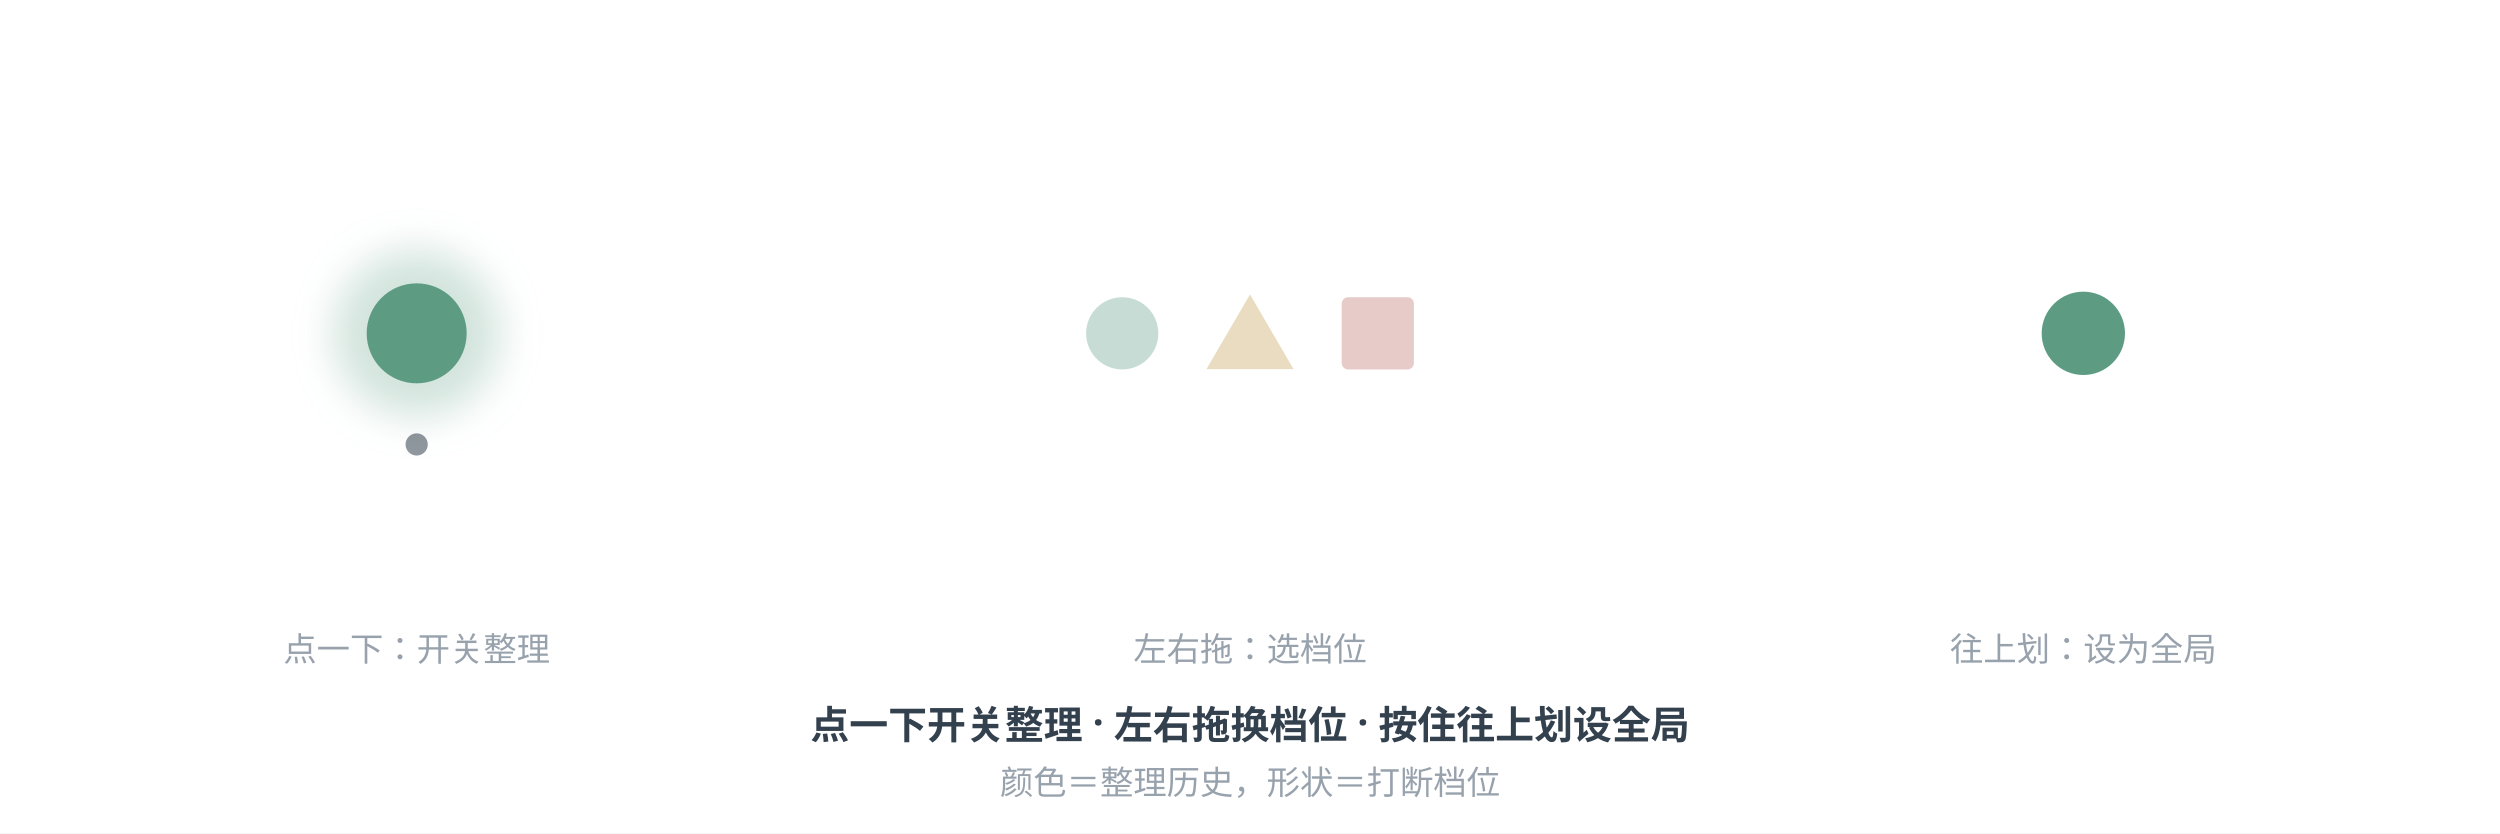
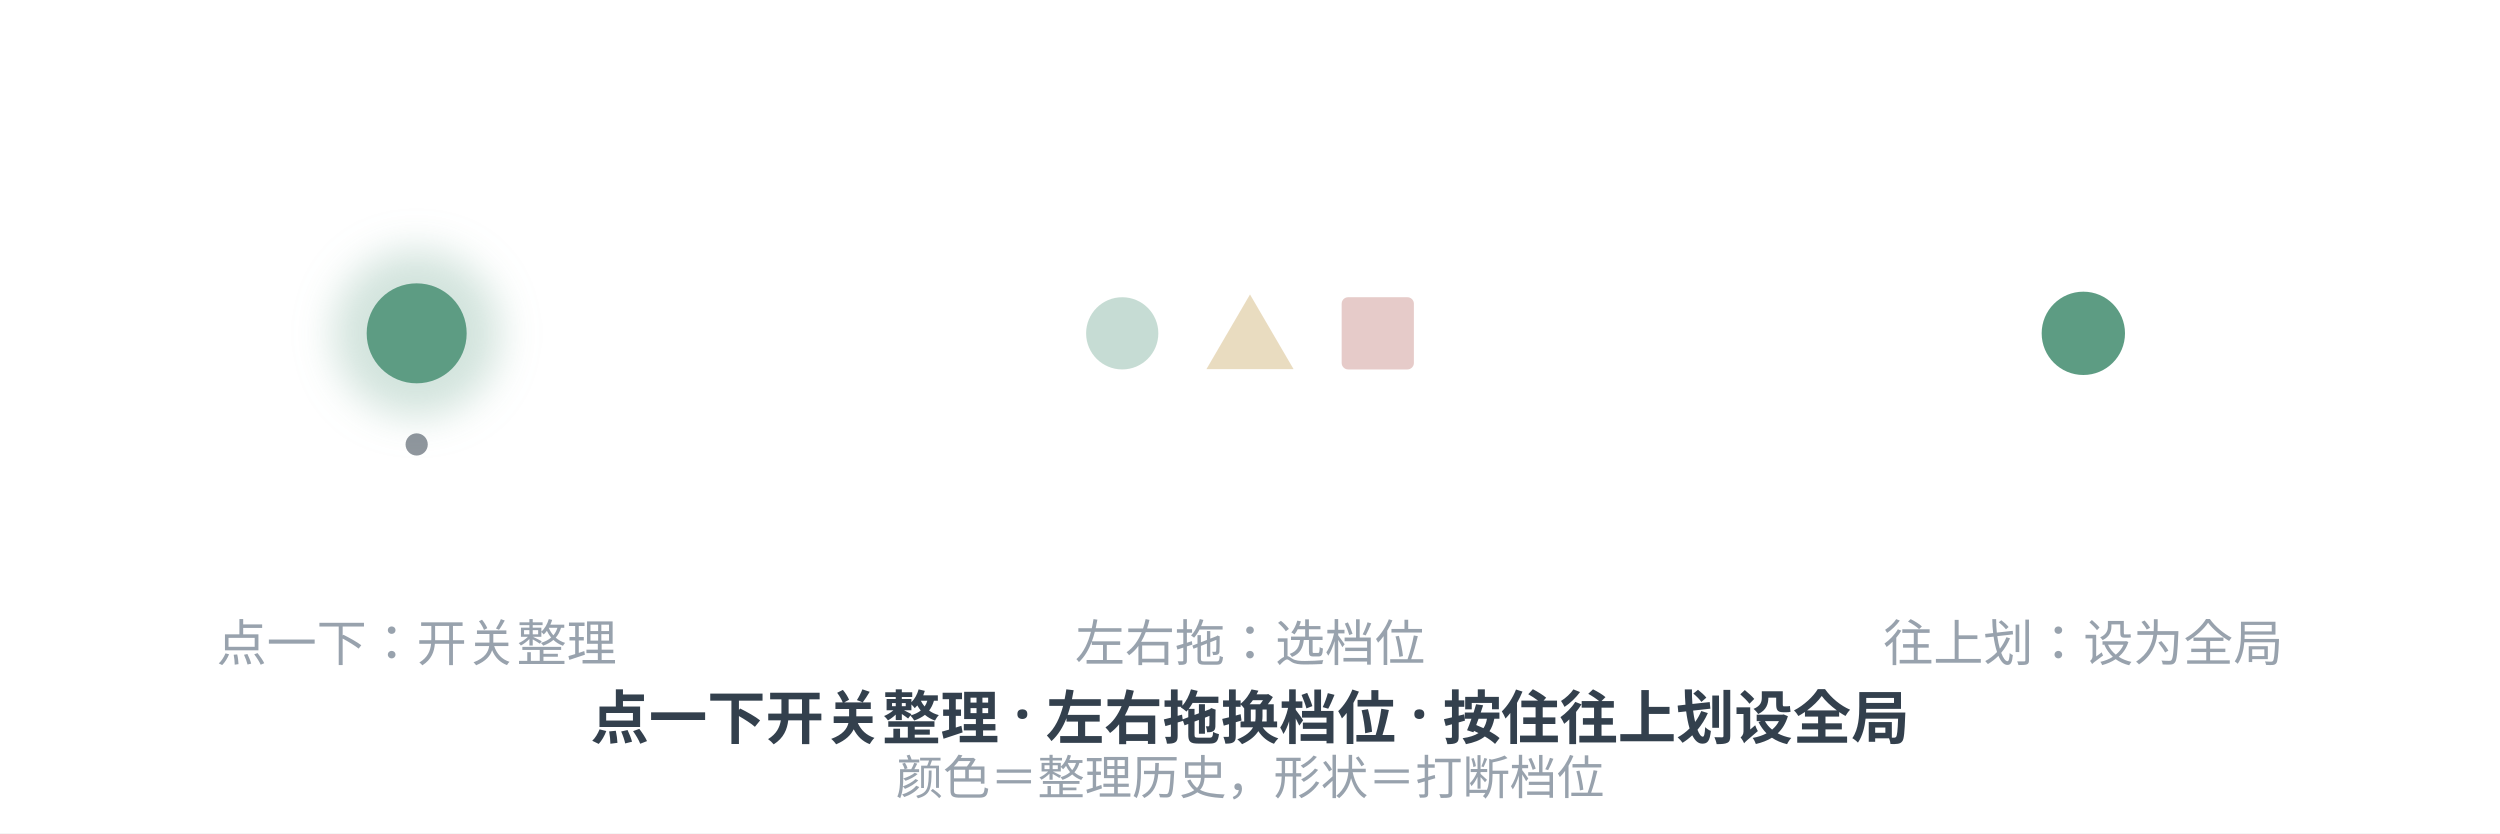
<svg xmlns="http://www.w3.org/2000/svg" viewBox="0 0 900 300" width="900" height="300" role="img" aria-label="点一下开关整理 · 左右拖换档位 · 按住往上划设全局">
  <style>
    text { font-family: 'PingFang SC','Hiragino Sans GB','Microsoft YaHei','Noto Sans SC',system-ui,sans-serif; }
-     .cap { font-size: 14px; font-weight: 600; fill: #33404d; }
-     .sub { font-size: 12px; fill: #98a2ad; }
-     .scene { font-size: 12px; fill: #98a2ad; }
+     .cap { font-size: 21px; font-weight: 600; fill: #33404d; }
+     .sub { font-size: 17px; fill: #98a2ad; }
+     .scene { font-size: 18px; fill: #98a2ad; }
    .tag { font-size: 11px; font-weight: 600; }
  </style>
  <defs>
    <filter id="b" x="-80%" y="-80%" width="260%" height="260%">
      <feGaussianBlur stdDeviation="7" />
    </filter>
  </defs>
  <rect width="900" height="300" fill="#ffffff" />
  <g>
    <circle cx="150" cy="120" r="30" fill="#5d9c83" opacity="0.28" filter="url(#b)" />
    <g opacity="1">
      <circle cx="150" cy="120" r="18" fill="#5d9c83" />
      <animate attributeName="opacity" values="1;1;0;0;1;1" keyTimes="0;0.18;0.22;0.45;0.5;1" dur="9s" repeatCount="indefinite" />
    </g>
    <g opacity="0">
      <circle cx="150" cy="120" r="18" fill="#9aa3ad" />
      <animate attributeName="opacity" values="0;0;1;1;0;0" keyTimes="0;0.18;0.22;0.45;0.5;1" dur="9s" repeatCount="indefinite" />
    </g>
-     <circle cx="150" cy="120" fill="none" stroke="#5d9c83" stroke-width="1.6" r="18" opacity="0">
-       <animate attributeName="r" values="18;18;44;44" keyTimes="0;0.14;0.32;1" dur="9s" repeatCount="indefinite" />
-       <animate attributeName="opacity" values="0;0.5;0;0" keyTimes="0;0.14;0.32;1" dur="9s" repeatCount="indefinite" />
+     <circle cx="150" cy="120" fill="none" stroke="#5d9c83" stroke-width="3" r="18" opacity="0">
+       <animate attributeName="r" values="18;18;46;46" keyTimes="0;0.13;0.30;1" dur="9s" repeatCount="indefinite" />
+       <animate attributeName="opacity" values="0;0.9;0;0" keyTimes="0;0.13;0.30;1" dur="9s" repeatCount="indefinite" />
    </circle>
-     <circle cx="150" cy="120" fill="none" stroke="#5d9c83" stroke-width="1.1" r="18" opacity="0">
-       <animate attributeName="r" values="18;18;54;54" keyTimes="0;0.17;0.38;1" dur="9s" repeatCount="indefinite" />
-       <animate attributeName="opacity" values="0;0.26;0;0" keyTimes="0;0.17;0.38;1" dur="9s" repeatCount="indefinite" />
+     <circle cx="150" cy="120" fill="none" stroke="#5d9c83" stroke-width="2.4" r="18" opacity="0">
+       <animate attributeName="r" values="18;18;58;58" keyTimes="0;0.17;0.38;1" dur="9s" repeatCount="indefinite" />
+       <animate attributeName="opacity" values="0;0.55;0;0" keyTimes="0;0.17;0.38;1" dur="9s" repeatCount="indefinite" />
+     </circle>
+     <circle cx="150" cy="120" fill="none" stroke="#5d9c83" stroke-width="1.8" r="18" opacity="0">
+       <animate attributeName="r" values="18;18;70;70" keyTimes="0;0.21;0.46;1" dur="9s" repeatCount="indefinite" />
+       <animate attributeName="opacity" values="0;0.3;0;0" keyTimes="0;0.21;0.46;1" dur="9s" repeatCount="indefinite" />
    </circle>
    <circle cx="150" cy="160" r="4" fill="#33404d" opacity="0.55">
      <animate attributeName="opacity" values="0;0.55;0;0;0.55;0" keyTimes="0;0.12;0.18;0.5;0.56;0.62" dur="9s" repeatCount="indefinite" />
    </circle>
  </g>
  <g opacity="0.35">
    <circle cx="404" cy="120" r="13" fill="#5d9c83" />
    <animate attributeName="opacity" values="1;1;0.35;0.35;1" keyTimes="0;0.30;0.34;0.96;1" dur="9s" repeatCount="indefinite" />
  </g>
  <g opacity="0.35">
    <path d="M450 106 L465.68 132.88 L434.32 132.88 Z" fill="#c19a4b" />
    <animate attributeName="opacity" values="0.35;0.35;1;1;0.35;0.35;1" keyTimes="0;0.30;0.34;0.62;0.66;0.96;1" dur="9s" repeatCount="indefinite" />
  </g>
  <g opacity="0.35">
    <rect x="483" y="107" width="26" height="26" rx="2.34" fill="#b76a63" />
    <animate attributeName="opacity" values="0.35;0.35;1;1;0.35" keyTimes="0;0.62;0.66;0.96;1" dur="9s" repeatCount="indefinite" />
  </g>
  <g>
    <animateTransform attributeName="transform" type="translate" values="0 0;0 0;0 -26;0 -26;0 0;0 0" keyTimes="0;0.55;0.68;0.90;0.97;1" calcMode="spline" keySplines="0 0 1 1;0 0 1 1;0.2 0.9 0.25 1;0 0 1 1;0.3 0.7 0.5 1.15" dur="9s" repeatCount="indefinite" />
    <circle cx="750" cy="120" r="15" fill="#5d9c83" />
  </g>
  <g opacity="0">
    <animate attributeName="opacity" values="0;0;1;1;0;0" keyTimes="0;0.66;0.74;0.92;0.97;1" dur="9s" repeatCount="indefinite" />
    <rect x="708" y="150" width="84" height="21" rx="10.5" fill="#f3f1ff" stroke="#ddd6fe" />
    <text x="750" y="165" text-anchor="middle" class="tag" fill="#7c5cf0">所有会话</text>
  </g>
  <text x="150" y="238" text-anchor="middle" class="scene">点一下：开关整理</text>
  <text x="450" y="238" text-anchor="middle" class="scene">左右拖：选档位</text>
  <text x="750" y="238" text-anchor="middle" class="scene">往上划：设为全局</text>
  <text x="450" y="266" text-anchor="middle" class="cap">点一下开关整理 · 左右拖换档位 · 按住往上划设全局</text>
  <text x="450" y="286" text-anchor="middle" class="sub">颜色＝整理历史，形状＝打断档位</text>
</svg>
